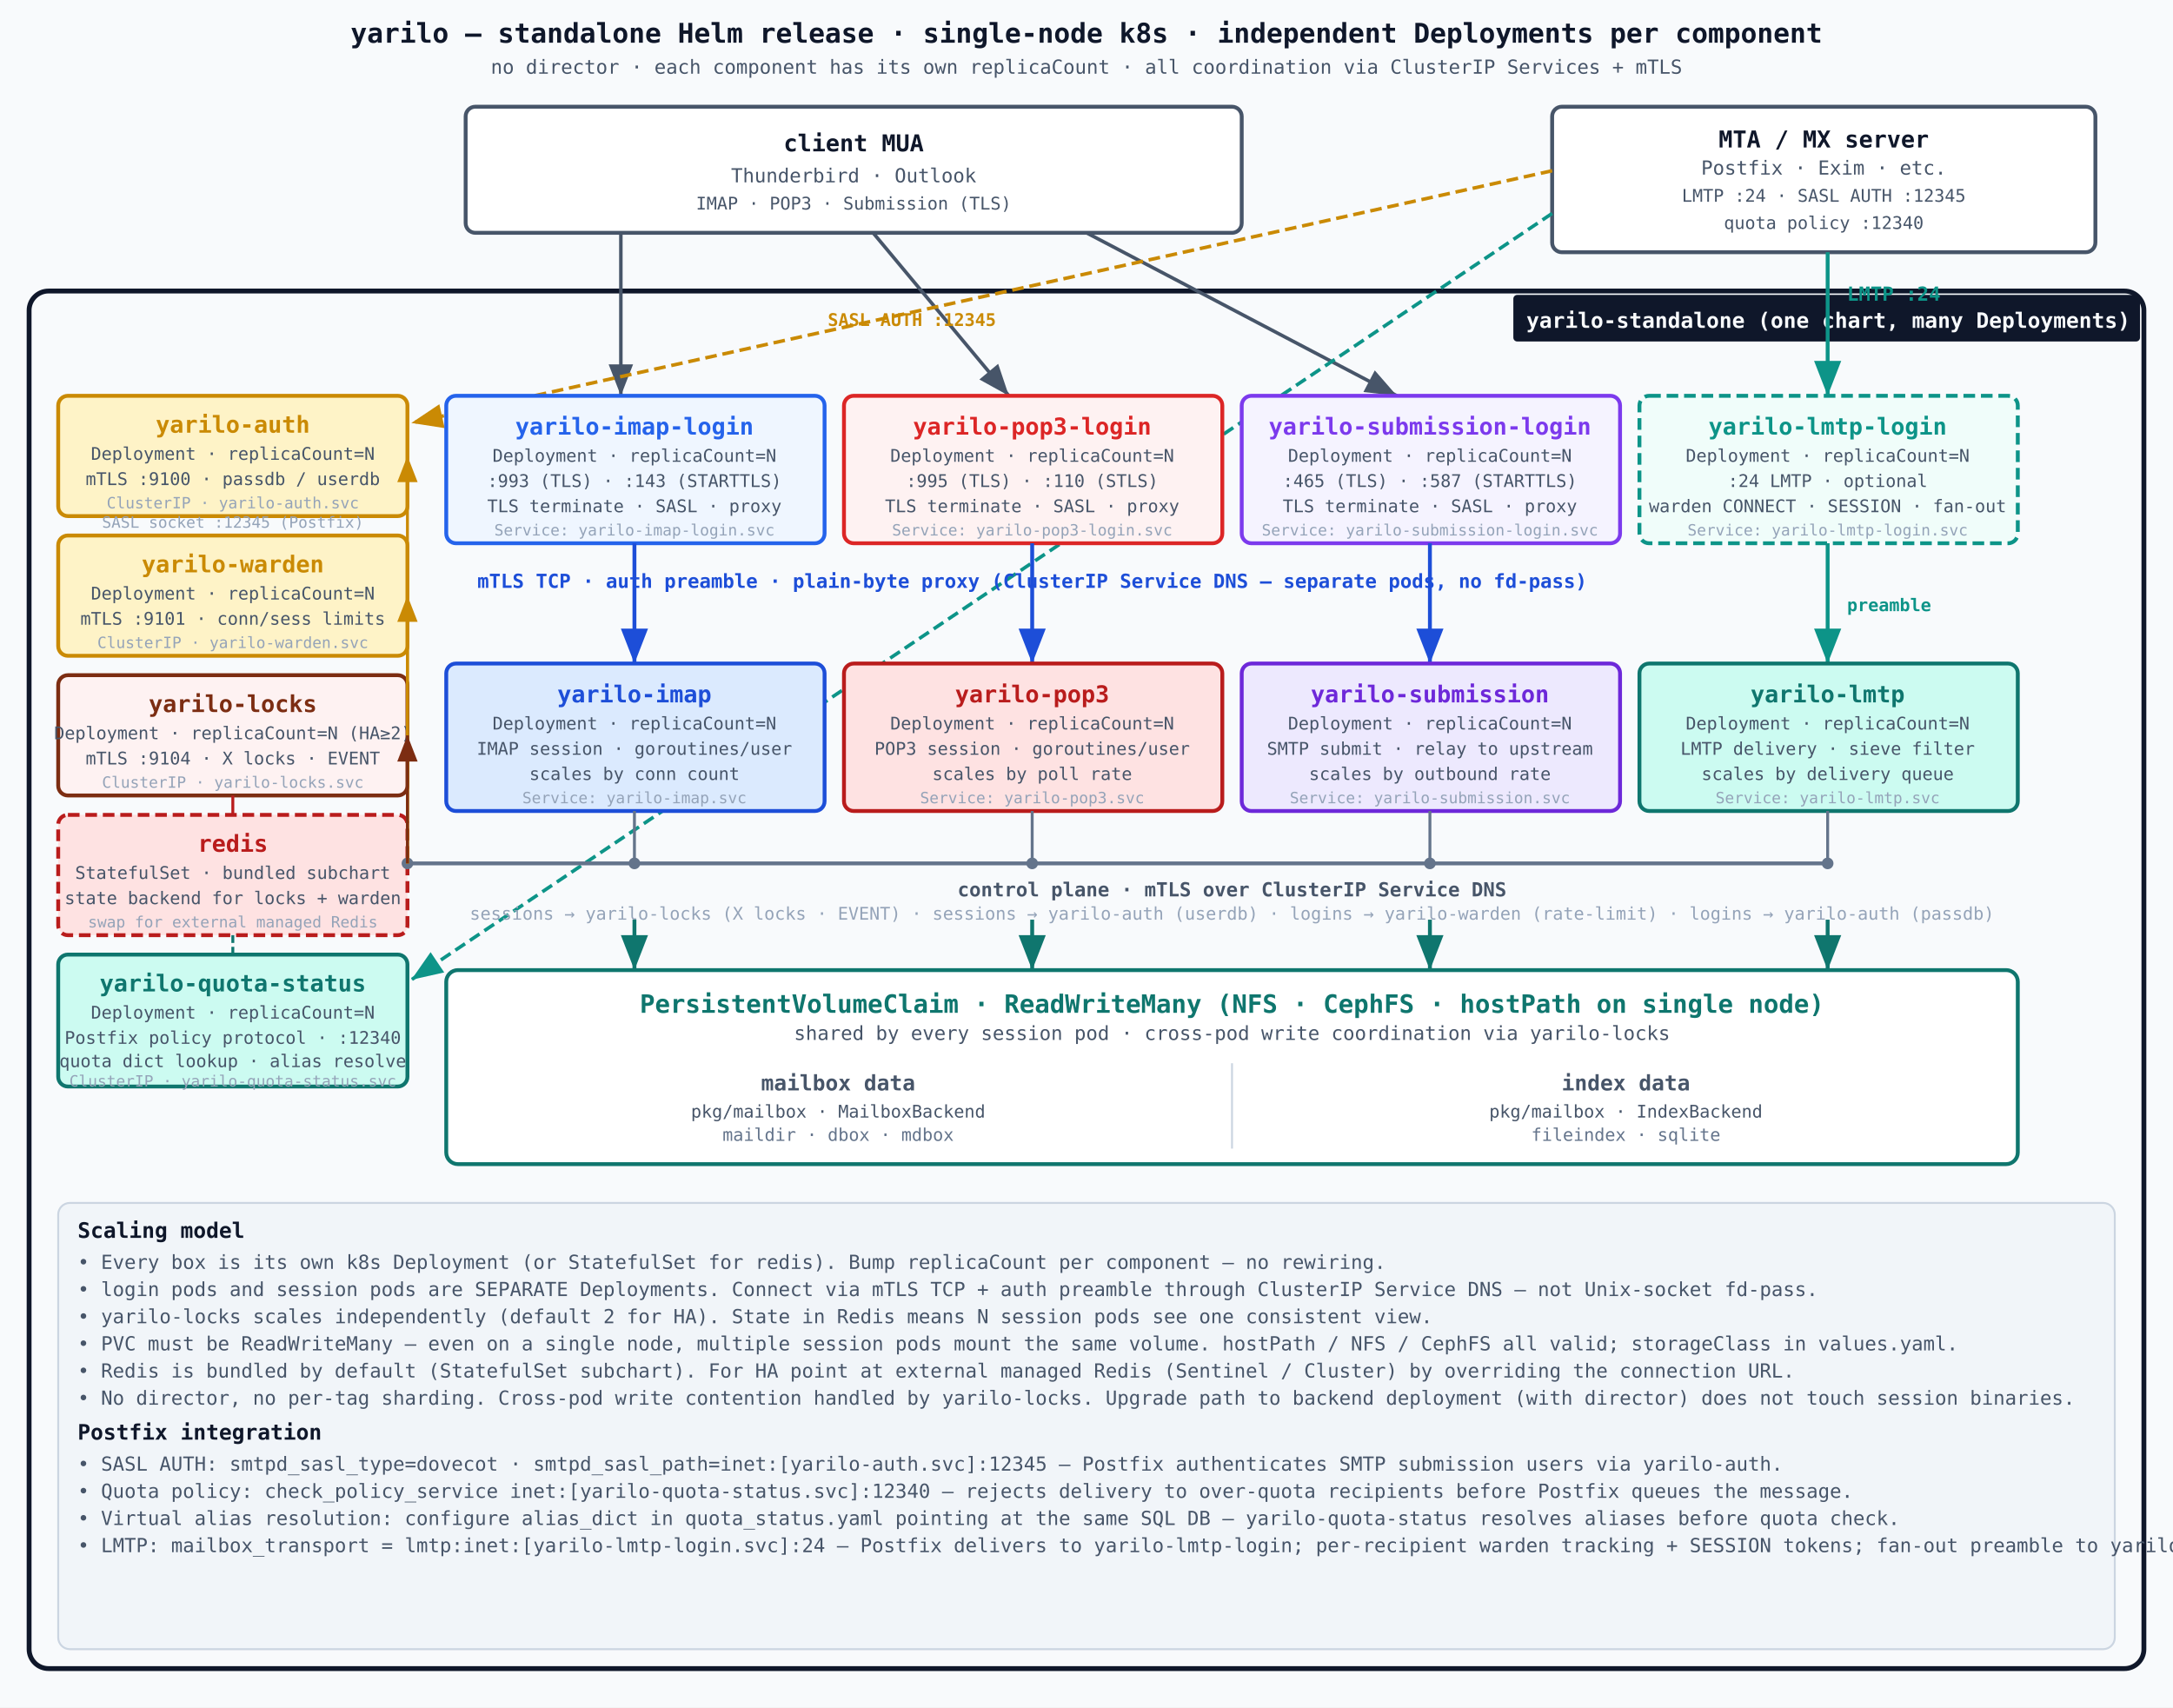
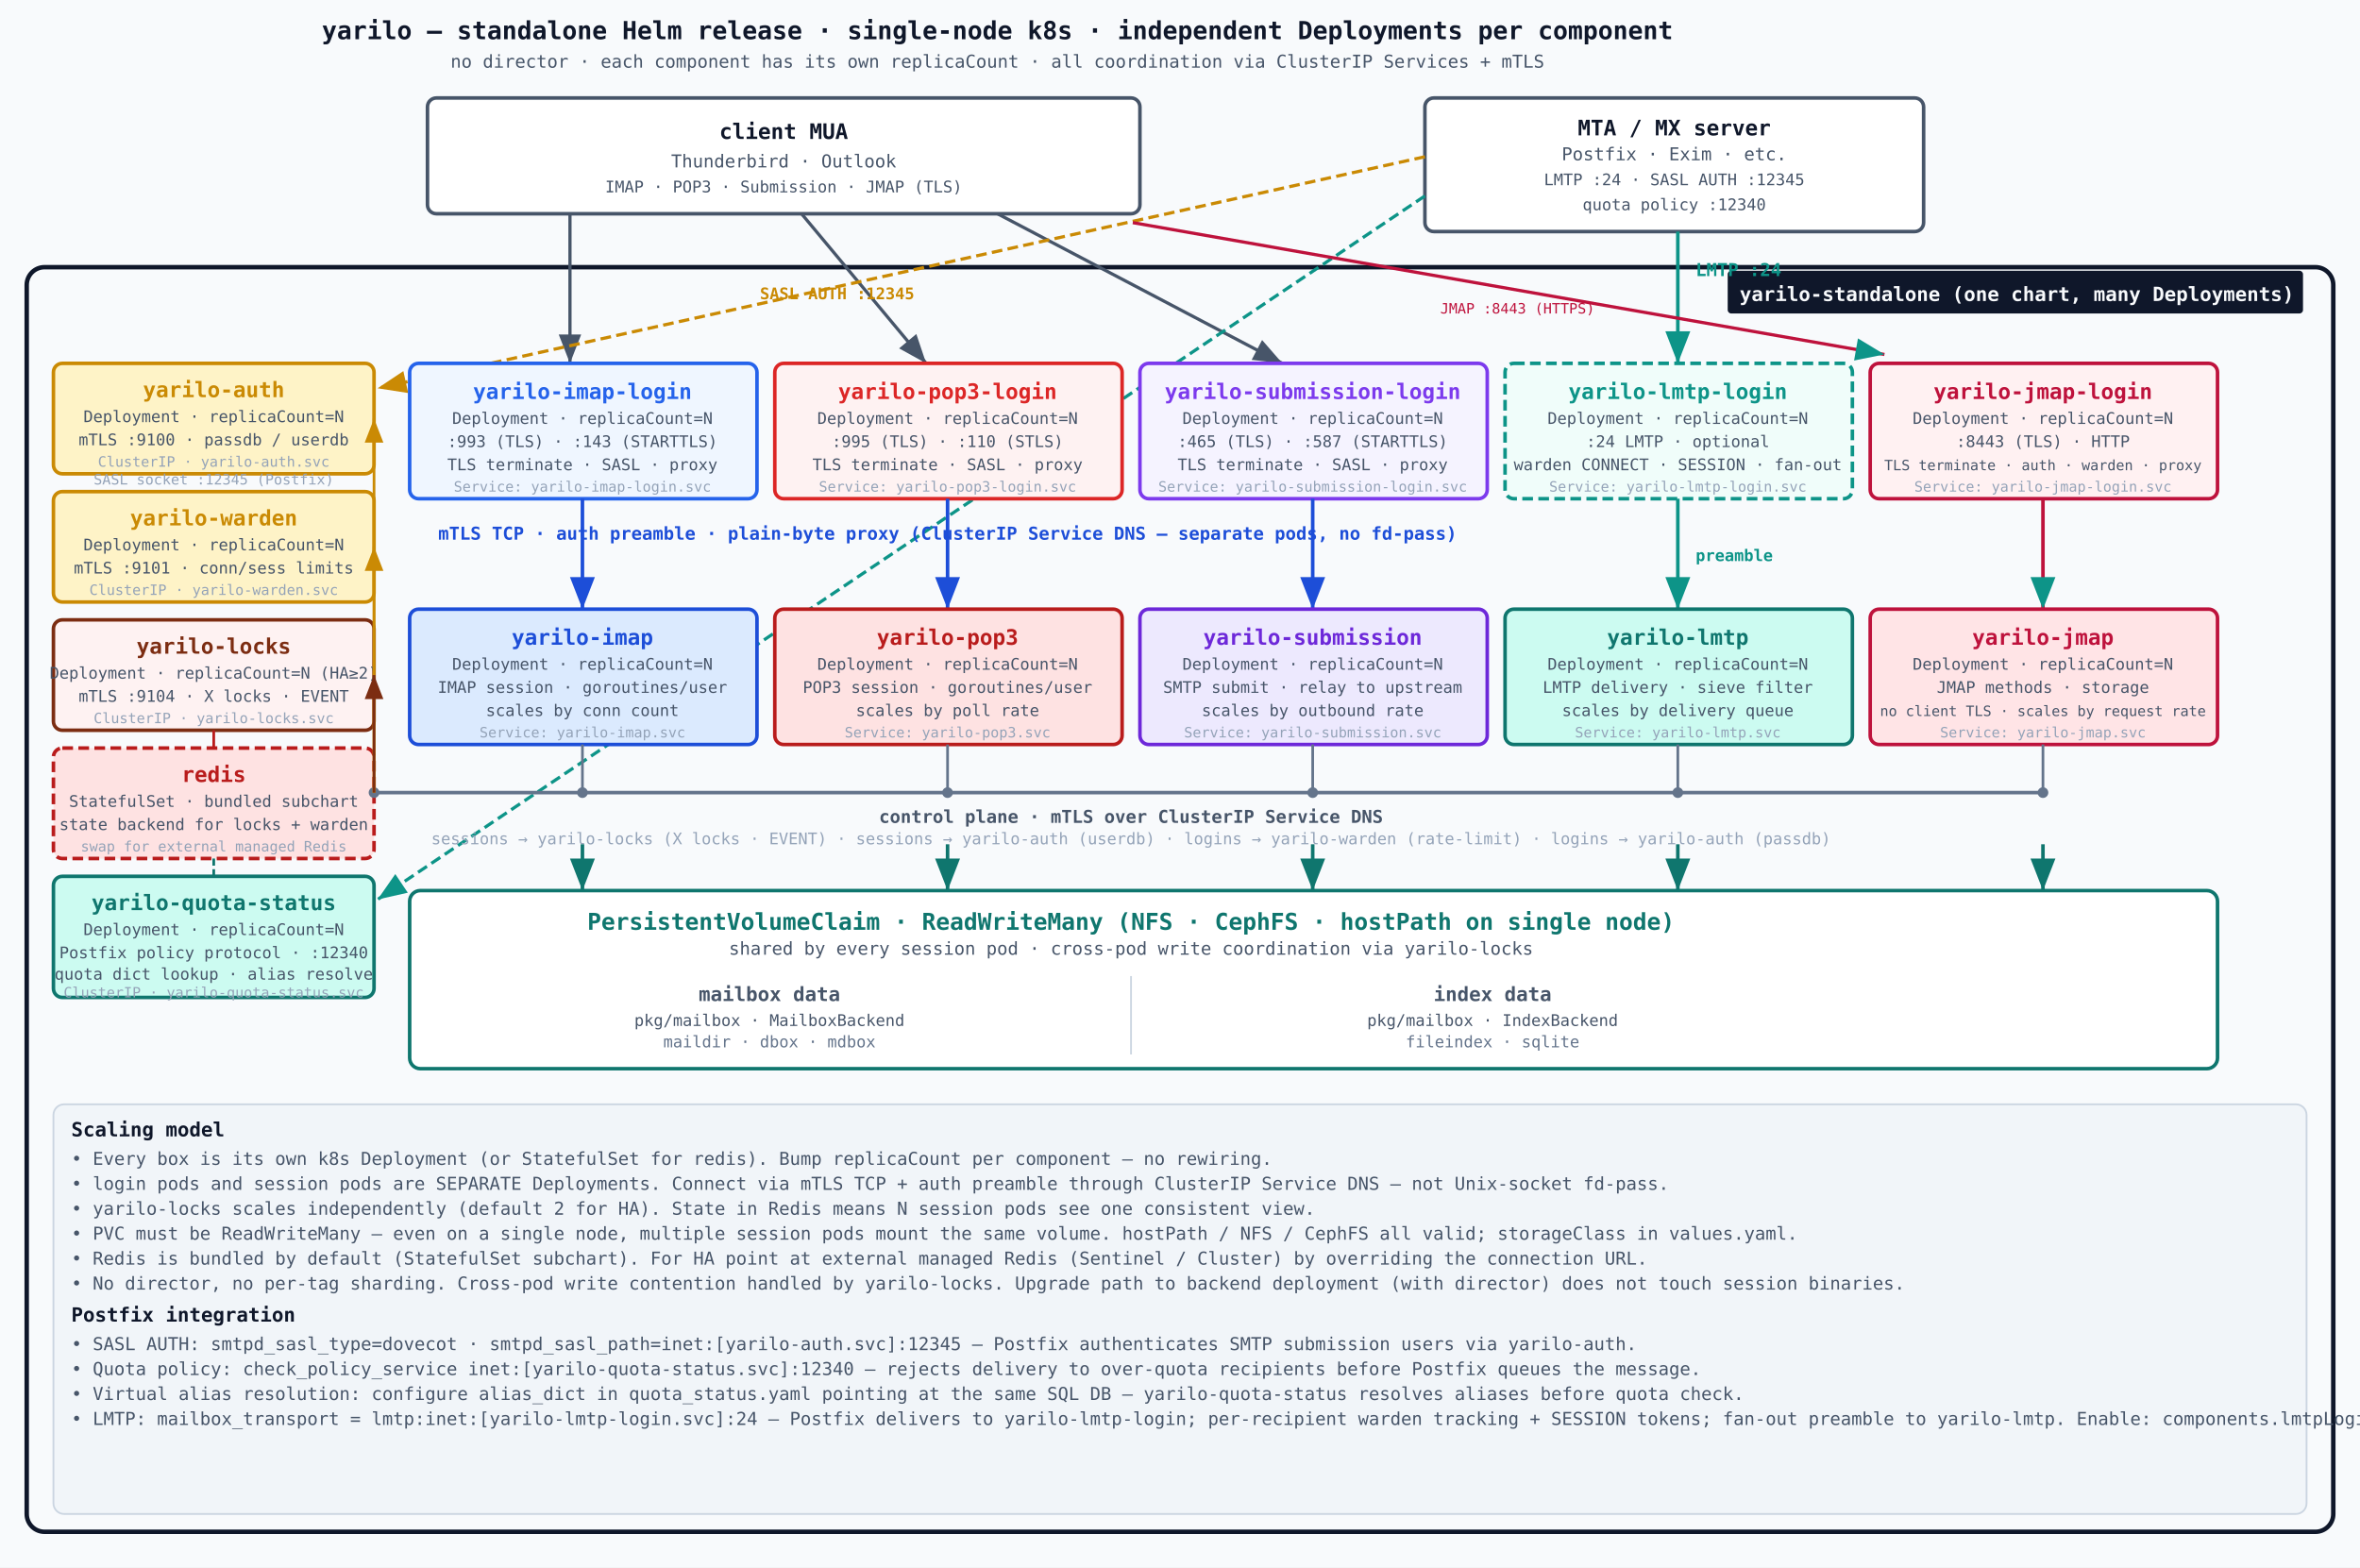
- <svg xmlns="http://www.w3.org/2000/svg" width="1120" height="880" font-family="monospace">
+ <svg xmlns="http://www.w3.org/2000/svg" width="1325" height="880" font-family="monospace">
  <defs>
    <marker id="aa" markerWidth="9" markerHeight="7" refX="9" refY="3.5" orient="auto">
      <polygon points="0 0,9 3.5,0 7" fill="#ca8a04" />
    </marker>
    <marker id="ax" markerWidth="9" markerHeight="7" refX="9" refY="3.5" orient="auto">
      <polygon points="0 0,9 3.5,0 7" fill="#475569" />
    </marker>
    <marker id="ap" markerWidth="9" markerHeight="7" refX="9" refY="3.5" orient="auto">
      <polygon points="0 0,9 3.5,0 7" fill="#0f766e" />
    </marker>
    <marker id="al" markerWidth="9" markerHeight="7" refX="9" refY="3.5" orient="auto">
      <polygon points="0 0,9 3.5,0 7" fill="#7c2d12" />
    </marker>
    <marker id="ad" markerWidth="9" markerHeight="7" refX="9" refY="3.5" orient="auto">
      <polygon points="0 0,9 3.5,0 7" fill="#1d4ed8" />
    </marker>
    <marker id="ar" markerWidth="9" markerHeight="7" refX="9" refY="3.5" orient="auto">
      <polygon points="0 0,9 3.5,0 7" fill="#b91c1c" />
    </marker>
    <marker id="aq" markerWidth="9" markerHeight="7" refX="9" refY="3.5" orient="auto">
      <polygon points="0 0,9 3.5,0 7" fill="#0d9488" />
    </marker>
  </defs>
-   <rect width="1120" height="880" fill="#f8fafc" />
+   <rect width="1325" height="880" fill="#f8fafc" />
  <text x="560" y="22" text-anchor="middle" fill="#0f172a" font-size="14" font-weight="bold">yarilo — standalone Helm release · single-node k8s · independent Deployments per component</text>
  <text x="560" y="38" text-anchor="middle" fill="#475569" font-size="10">no director · each component has its own replicaCount · all coordination via ClusterIP Services + mTLS</text>
  <rect x="240" y="55" width="400" height="65" rx="5" fill="#ffffff" stroke="#475569" stroke-width="2" />
  <text x="440" y="78" text-anchor="middle" fill="#0f172a" font-size="12" font-weight="bold">client MUA</text>
  <text x="440" y="94" text-anchor="middle" fill="#475569" font-size="10">Thunderbird · Outlook</text>
-   <text x="440" y="108" text-anchor="middle" fill="#475569" font-size="9">IMAP · POP3 · Submission (TLS)</text>
+   <text x="440" y="108" text-anchor="middle" fill="#475569" font-size="9">IMAP · POP3 · Submission · JMAP (TLS)</text>
  <rect x="800" y="55" width="280" height="75" rx="5" fill="#ffffff" stroke="#475569" stroke-width="2" />
  <text x="940" y="76" text-anchor="middle" fill="#0f172a" font-size="12" font-weight="bold">MTA / MX server</text>
  <text x="940" y="90" text-anchor="middle" fill="#475569" font-size="10">Postfix · Exim · etc.</text>
  <text x="940" y="104" text-anchor="middle" fill="#475569" font-size="9">LMTP :24 · SASL AUTH :12345</text>
  <text x="940" y="118" text-anchor="middle" fill="#475569" font-size="9">quota policy :12340</text>
-   <rect x="15" y="150" width="1090" height="710" rx="10" fill="none" stroke="#0f172a" stroke-width="2.5" />
-   <rect x="780" y="152" width="323" height="24" rx="2" fill="#0f172a" />
-   <text x="1098" y="169" text-anchor="end" fill="#f8fafc" font-size="11" font-weight="bold">Helm release: yarilo-standalone (one chart, many Deployments)</text>
+   <rect x="15" y="150" width="1295" height="710" rx="10" fill="none" stroke="#0f172a" stroke-width="2.5" />
+   <rect x="970" y="152" width="323" height="24" rx="2" fill="#0f172a" />
+   <text x="1288" y="169" text-anchor="end" fill="#f8fafc" font-size="11" font-weight="bold">Helm release: yarilo-standalone (one chart, many Deployments)</text>
  <line x1="320" y1="120" x2="320" y2="204" stroke="#475569" stroke-width="1.8" marker-end="url(#ax)" />
  <line x1="450" y1="120" x2="520" y2="204" stroke="#475569" stroke-width="1.8" marker-end="url(#ax)" />
  <line x1="560" y1="120" x2="720" y2="204" stroke="#475569" stroke-width="1.8" marker-end="url(#ax)" />
  <line x1="942" y1="130" x2="942" y2="204" stroke="#0d9488" stroke-width="2" marker-end="url(#aq)" />
  <text x="952" y="155" fill="#0d9488" font-size="10" font-weight="bold">LMTP :24</text>
  <line x1="800" y1="88" x2="212" y2="218" stroke="#ca8a04" stroke-width="1.8" stroke-dasharray="6,3" marker-end="url(#aa)" />
  <text x="470" y="168" text-anchor="middle" fill="#ca8a04" font-size="9" font-weight="bold">SASL AUTH :12345</text>
  <line x1="800" y1="110" x2="212" y2="505" stroke="#0d9488" stroke-width="1.8" stroke-dasharray="6,3" marker-end="url(#aq)" />
  <text x="480" y="380" text-anchor="middle" fill="#0d9488" font-size="9" font-weight="bold">policy :12340</text>
  <rect x="30" y="204" width="180" height="62" rx="5" fill="#fef3c7" stroke="#ca8a04" stroke-width="2" />
  <text x="120" y="223" text-anchor="middle" fill="#ca8a04" font-size="12" font-weight="bold">yarilo-auth</text>
  <text x="120" y="237" text-anchor="middle" fill="#475569" font-size="9">Deployment · replicaCount=N</text>
  <text x="120" y="250" text-anchor="middle" fill="#475569" font-size="9">mTLS :9100 · passdb / userdb</text>
  <text x="120" y="262" text-anchor="middle" fill="#94a3b8" font-size="8">ClusterIP · yarilo-auth.svc</text>
  <text x="120" y="272" text-anchor="middle" fill="#94a3b8" font-size="8">SASL socket :12345 (Postfix)</text>
  <rect x="30" y="276" width="180" height="62" rx="5" fill="#fef3c7" stroke="#ca8a04" stroke-width="2" />
  <text x="120" y="295" text-anchor="middle" fill="#ca8a04" font-size="12" font-weight="bold">yarilo-warden</text>
  <text x="120" y="309" text-anchor="middle" fill="#475569" font-size="9">Deployment · replicaCount=N</text>
  <text x="120" y="322" text-anchor="middle" fill="#475569" font-size="9">mTLS :9101 · conn/sess limits</text>
  <text x="120" y="334" text-anchor="middle" fill="#94a3b8" font-size="8">ClusterIP · yarilo-warden.svc</text>
  <rect x="30" y="348" width="180" height="62" rx="5" fill="#fef2f2" stroke="#7c2d12" stroke-width="2" />
  <text x="120" y="367" text-anchor="middle" fill="#7c2d12" font-size="12" font-weight="bold">yarilo-locks</text>
  <text x="120" y="381" text-anchor="middle" fill="#475569" font-size="9">Deployment · replicaCount=N (HA≥2)</text>
  <text x="120" y="394" text-anchor="middle" fill="#475569" font-size="9">mTLS :9104 · X locks · EVENT</text>
  <text x="120" y="406" text-anchor="middle" fill="#94a3b8" font-size="8">ClusterIP · yarilo-locks.svc</text>
  <rect x="30" y="420" width="180" height="62" rx="5" fill="#fee2e2" stroke="#b91c1c" stroke-width="2" stroke-dasharray="6,3" />
  <text x="120" y="439" text-anchor="middle" fill="#b91c1c" font-size="12" font-weight="bold">redis</text>
  <text x="120" y="453" text-anchor="middle" fill="#475569" font-size="9">StatefulSet · bundled subchart</text>
  <text x="120" y="466" text-anchor="middle" fill="#475569" font-size="9">state backend for locks + warden</text>
  <text x="120" y="478" text-anchor="middle" fill="#94a3b8" font-size="8">swap for external managed Redis</text>
  <line x1="120" y1="410" x2="120" y2="420" stroke="#b91c1c" stroke-width="1.5" />
  <rect x="30" y="492" width="180" height="68" rx="5" fill="#ccfbf1" stroke="#0f766e" stroke-width="2" />
  <text x="120" y="511" text-anchor="middle" fill="#0f766e" font-size="12" font-weight="bold">yarilo-quota-status</text>
  <text x="120" y="525" text-anchor="middle" fill="#475569" font-size="9">Deployment · replicaCount=N</text>
  <text x="120" y="538" text-anchor="middle" fill="#475569" font-size="9">Postfix policy protocol · :12340</text>
  <text x="120" y="550" text-anchor="middle" fill="#475569" font-size="9">quota dict lookup · alias resolve</text>
  <text x="120" y="560" text-anchor="middle" fill="#94a3b8" font-size="8">ClusterIP · yarilo-quota-status.svc</text>
  <line x1="120" y1="482" x2="120" y2="492" stroke="#0f766e" stroke-width="1.5" stroke-dasharray="4,2" />
  <rect x="230" y="204" width="195" height="76" rx="5" fill="#eff6ff" stroke="#2563eb" stroke-width="2" />
  <text x="327" y="224" text-anchor="middle" fill="#2563eb" font-size="12" font-weight="bold">yarilo-imap-login</text>
  <text x="327" y="238" text-anchor="middle" fill="#475569" font-size="9">Deployment · replicaCount=N</text>
  <text x="327" y="251" text-anchor="middle" fill="#475569" font-size="9">:993 (TLS) · :143 (STARTTLS)</text>
  <text x="327" y="264" text-anchor="middle" fill="#475569" font-size="9">TLS terminate · SASL · proxy</text>
  <text x="327" y="276" text-anchor="middle" fill="#94a3b8" font-size="8">Service: yarilo-imap-login.svc</text>
  <rect x="435" y="204" width="195" height="76" rx="5" fill="#fef2f2" stroke="#dc2626" stroke-width="2" />
  <text x="532" y="224" text-anchor="middle" fill="#dc2626" font-size="12" font-weight="bold">yarilo-pop3-login</text>
  <text x="532" y="238" text-anchor="middle" fill="#475569" font-size="9">Deployment · replicaCount=N</text>
  <text x="532" y="251" text-anchor="middle" fill="#475569" font-size="9">:995 (TLS) · :110 (STLS)</text>
  <text x="532" y="264" text-anchor="middle" fill="#475569" font-size="9">TLS terminate · SASL · proxy</text>
  <text x="532" y="276" text-anchor="middle" fill="#94a3b8" font-size="8">Service: yarilo-pop3-login.svc</text>
  <rect x="640" y="204" width="195" height="76" rx="5" fill="#f5f3ff" stroke="#7c3aed" stroke-width="2" />
  <text x="737" y="224" text-anchor="middle" fill="#7c3aed" font-size="12" font-weight="bold">yarilo-submission-login</text>
  <text x="737" y="238" text-anchor="middle" fill="#475569" font-size="9">Deployment · replicaCount=N</text>
  <text x="737" y="251" text-anchor="middle" fill="#475569" font-size="9">:465 (TLS) · :587 (STARTTLS)</text>
  <text x="737" y="264" text-anchor="middle" fill="#475569" font-size="9">TLS terminate · SASL · proxy</text>
  <text x="737" y="276" text-anchor="middle" fill="#94a3b8" font-size="8">Service: yarilo-submission-login.svc</text>
  <rect x="845" y="204" width="195" height="76" rx="5" fill="#f0fdfa" stroke="#0d9488" stroke-width="2" stroke-dasharray="6,3" />
  <text x="942" y="224" text-anchor="middle" fill="#0d9488" font-size="12" font-weight="bold">yarilo-lmtp-login</text>
  <text x="942" y="238" text-anchor="middle" fill="#475569" font-size="9">Deployment · replicaCount=N</text>
  <text x="942" y="251" text-anchor="middle" fill="#475569" font-size="9">:24 LMTP · optional</text>
  <text x="942" y="264" text-anchor="middle" fill="#475569" font-size="9">warden CONNECT · SESSION · fan-out</text>
  <text x="942" y="276" text-anchor="middle" fill="#94a3b8" font-size="8">Service: yarilo-lmtp-login.svc</text>
  <line x1="327" y1="280" x2="327" y2="342" stroke="#1d4ed8" stroke-width="2" marker-end="url(#ad)" />
  <line x1="532" y1="280" x2="532" y2="342" stroke="#1d4ed8" stroke-width="2" marker-end="url(#ad)" />
  <line x1="737" y1="280" x2="737" y2="342" stroke="#1d4ed8" stroke-width="2" marker-end="url(#ad)" />
  <line x1="942" y1="280" x2="942" y2="342" stroke="#0d9488" stroke-width="2" marker-end="url(#aq)" />
  <text x="952" y="315" fill="#0d9488" font-size="9" font-weight="bold">preamble</text>
  <text x="532" y="303" text-anchor="middle" fill="#1d4ed8" font-size="10" font-weight="bold">mTLS TCP · auth preamble · plain-byte proxy (ClusterIP Service DNS — separate pods, no fd-pass)</text>
  <rect x="230" y="342" width="195" height="76" rx="5" fill="#dbeafe" stroke="#1d4ed8" stroke-width="2" />
  <text x="327" y="362" text-anchor="middle" fill="#1d4ed8" font-size="12" font-weight="bold">yarilo-imap</text>
  <text x="327" y="376" text-anchor="middle" fill="#475569" font-size="9">Deployment · replicaCount=N</text>
  <text x="327" y="389" text-anchor="middle" fill="#475569" font-size="9">IMAP session · goroutines/user</text>
  <text x="327" y="402" text-anchor="middle" fill="#475569" font-size="9">scales by conn count</text>
  <text x="327" y="414" text-anchor="middle" fill="#94a3b8" font-size="8">Service: yarilo-imap.svc</text>
  <rect x="435" y="342" width="195" height="76" rx="5" fill="#fee2e2" stroke="#b91c1c" stroke-width="2" />
  <text x="532" y="362" text-anchor="middle" fill="#b91c1c" font-size="12" font-weight="bold">yarilo-pop3</text>
  <text x="532" y="376" text-anchor="middle" fill="#475569" font-size="9">Deployment · replicaCount=N</text>
  <text x="532" y="389" text-anchor="middle" fill="#475569" font-size="9">POP3 session · goroutines/user</text>
  <text x="532" y="402" text-anchor="middle" fill="#475569" font-size="9">scales by poll rate</text>
  <text x="532" y="414" text-anchor="middle" fill="#94a3b8" font-size="8">Service: yarilo-pop3.svc</text>
  <rect x="640" y="342" width="195" height="76" rx="5" fill="#ede9fe" stroke="#6d28d9" stroke-width="2" />
  <text x="737" y="362" text-anchor="middle" fill="#6d28d9" font-size="12" font-weight="bold">yarilo-submission</text>
  <text x="737" y="376" text-anchor="middle" fill="#475569" font-size="9">Deployment · replicaCount=N</text>
  <text x="737" y="389" text-anchor="middle" fill="#475569" font-size="9">SMTP submit · relay to upstream</text>
  <text x="737" y="402" text-anchor="middle" fill="#475569" font-size="9">scales by outbound rate</text>
  <text x="737" y="414" text-anchor="middle" fill="#94a3b8" font-size="8">Service: yarilo-submission.svc</text>
  <rect x="845" y="342" width="195" height="76" rx="5" fill="#ccfbf1" stroke="#0f766e" stroke-width="2" />
  <text x="942" y="362" text-anchor="middle" fill="#0f766e" font-size="12" font-weight="bold">yarilo-lmtp</text>
  <text x="942" y="376" text-anchor="middle" fill="#475569" font-size="9">Deployment · replicaCount=N</text>
  <text x="942" y="389" text-anchor="middle" fill="#475569" font-size="9">LMTP delivery · sieve filter</text>
  <text x="942" y="402" text-anchor="middle" fill="#475569" font-size="9">scales by delivery queue</text>
  <text x="942" y="414" text-anchor="middle" fill="#94a3b8" font-size="8">Service: yarilo-lmtp.svc</text>
  <line x1="327" y1="418" x2="327" y2="445" stroke="#64748b" stroke-width="1.5" />
  <line x1="532" y1="418" x2="532" y2="445" stroke="#64748b" stroke-width="1.5" />
  <line x1="737" y1="418" x2="737" y2="445" stroke="#64748b" stroke-width="1.5" />
  <line x1="942" y1="418" x2="942" y2="445" stroke="#64748b" stroke-width="1.5" />
-   <line x1="210" y1="445" x2="942" y2="445" stroke="#64748b" stroke-width="2" />
+   <line x1="210" y1="445" x2="1147" y2="445" stroke="#64748b" stroke-width="2" />
  <circle cx="327" cy="445" r="3" fill="#64748b" />
  <circle cx="532" cy="445" r="3" fill="#64748b" />
  <circle cx="737" cy="445" r="3" fill="#64748b" />
  <circle cx="942" cy="445" r="3" fill="#64748b" />
+   <circle cx="1147" cy="445" r="3" fill="#64748b" />
  <circle cx="210" cy="445" r="3" fill="#64748b" />
  <text x="635" y="462" text-anchor="middle" fill="#475569" font-size="10" font-weight="bold">control plane · mTLS over ClusterIP Service DNS</text>
  <text x="635" y="474" text-anchor="middle" fill="#94a3b8" font-size="9">sessions → yarilo-locks (X locks · EVENT) · sessions → yarilo-auth (userdb) · logins → yarilo-warden (rate-limit) · logins → yarilo-auth (passdb)</text>
  <line x1="210" y1="445" x2="210" y2="235" stroke="#ca8a04" stroke-width="1.5" marker-end="url(#aa)" />
  <line x1="210" y1="445" x2="210" y2="307" stroke="#ca8a04" stroke-width="1.5" marker-end="url(#aa)" />
  <line x1="210" y1="445" x2="210" y2="379" stroke="#7c2d12" stroke-width="1.5" marker-end="url(#al)" />
  <line x1="327" y1="474" x2="327" y2="500" stroke="#0f766e" stroke-width="2" marker-end="url(#ap)" />
  <line x1="532" y1="474" x2="532" y2="500" stroke="#0f766e" stroke-width="2" marker-end="url(#ap)" />
  <line x1="737" y1="474" x2="737" y2="500" stroke="#0f766e" stroke-width="2" marker-end="url(#ap)" />
  <line x1="942" y1="474" x2="942" y2="500" stroke="#0f766e" stroke-width="2" marker-end="url(#ap)" />
-   <rect x="230" y="500" width="810" height="100" rx="6" fill="#ffffff" stroke="#0f766e" stroke-width="2" />
+   <path d="M 636 125 L 1058 199" fill="none" stroke="#be123c" stroke-width="1.8" marker-end="url(#aq)" />
+   <text x="852" y="176" text-anchor="middle" fill="#be123c" font-size="8">JMAP :8443 (HTTPS)</text>
+   <rect x="1050" y="204" width="195" height="76" rx="5" fill="#fff1f2" stroke="#be123c" stroke-width="2" />
+   <text x="1147" y="224" text-anchor="middle" fill="#be123c" font-size="12" font-weight="bold">yarilo-jmap-login</text>
+   <text x="1147" y="238" text-anchor="middle" fill="#475569" font-size="9">Deployment · replicaCount=N</text>
+   <text x="1147" y="251" text-anchor="middle" fill="#475569" font-size="9">:8443 (TLS) · HTTP</text>
+   <text x="1147" y="264" text-anchor="middle" fill="#475569" font-size="8">TLS terminate · auth · warden · proxy</text>
+   <text x="1147" y="276" text-anchor="middle" fill="#94a3b8" font-size="8">Service: yarilo-jmap-login.svc</text>
+   <line x1="1147" y1="280" x2="1147" y2="342" stroke="#be123c" stroke-width="2" marker-end="url(#aq)" />
+   <rect x="1050" y="342" width="195" height="76" rx="5" fill="#ffe4e6" stroke="#be123c" stroke-width="2" />
+   <text x="1147" y="362" text-anchor="middle" fill="#be123c" font-size="12" font-weight="bold">yarilo-jmap</text>
+   <text x="1147" y="376" text-anchor="middle" fill="#475569" font-size="9">Deployment · replicaCount=N</text>
+   <text x="1147" y="389" text-anchor="middle" fill="#475569" font-size="9">JMAP methods · storage</text>
+   <text x="1147" y="402" text-anchor="middle" fill="#475569" font-size="8">no client TLS · scales by request rate</text>
+   <text x="1147" y="414" text-anchor="middle" fill="#94a3b8" font-size="8">Service: yarilo-jmap.svc</text>
+   <line x1="1147" y1="418" x2="1147" y2="445" stroke="#64748b" stroke-width="1.5" />
+   <line x1="1147" y1="474" x2="1147" y2="500" stroke="#0f766e" stroke-width="2" marker-end="url(#ap)" />
+   <rect x="230" y="500" width="1015" height="100" rx="6" fill="#ffffff" stroke="#0f766e" stroke-width="2" />
  <text x="635" y="522" text-anchor="middle" fill="#0f766e" font-size="13" font-weight="bold">PersistentVolumeClaim · ReadWriteMany (NFS · CephFS · hostPath on single node)</text>
  <text x="635" y="536" text-anchor="middle" fill="#475569" font-size="10">shared by every session pod · cross-pod write coordination via yarilo-locks</text>
  <line x1="635" y1="548" x2="635" y2="592" stroke="#cbd5e1" stroke-width="1" />
  <text x="432" y="562" text-anchor="middle" fill="#475569" font-size="11" font-weight="bold">mailbox data</text>
  <text x="432" y="576" text-anchor="middle" fill="#475569" font-size="9">pkg/mailbox · MailboxBackend</text>
  <text x="432" y="588" text-anchor="middle" fill="#64748b" font-size="9">maildir · dbox · mdbox</text>
  <text x="838" y="562" text-anchor="middle" fill="#475569" font-size="11" font-weight="bold">index data</text>
  <text x="838" y="576" text-anchor="middle" fill="#475569" font-size="9">pkg/mailbox · IndexBackend</text>
  <text x="838" y="588" text-anchor="middle" fill="#64748b" font-size="9">fileindex · sqlite</text>
-   <rect x="30" y="620" width="1060" height="230" rx="6" fill="#f1f5f9" stroke="#cbd5e1" stroke-width="1" />
+   <rect x="30" y="620" width="1265" height="230" rx="6" fill="#f1f5f9" stroke="#cbd5e1" stroke-width="1" />
  <text x="40" y="638" fill="#0f172a" font-size="11" font-weight="bold">Scaling model</text>
  <text x="40" y="654" fill="#475569" font-size="10">• Every box is its own k8s Deployment (or StatefulSet for redis). Bump replicaCount per component — no rewiring.</text>
  <text x="40" y="668" fill="#475569" font-size="10">• login pods and session pods are SEPARATE Deployments. Connect via mTLS TCP + auth preamble through ClusterIP Service DNS — not Unix-socket fd-pass.</text>
  <text x="40" y="682" fill="#475569" font-size="10">• yarilo-locks scales independently (default 2 for HA). State in Redis means N session pods see one consistent view.</text>
  <text x="40" y="696" fill="#475569" font-size="10">• PVC must be ReadWriteMany — even on a single node, multiple session pods mount the same volume. hostPath / NFS / CephFS all valid; storageClass in values.yaml.</text>
  <text x="40" y="710" fill="#475569" font-size="10">• Redis is bundled by default (StatefulSet subchart). For HA point at external managed Redis (Sentinel / Cluster) by overriding the connection URL.</text>
  <text x="40" y="724" fill="#475569" font-size="10">• No director, no per-tag sharding. Cross-pod write contention handled by yarilo-locks. Upgrade path to backend deployment (with director) does not touch session binaries.</text>
  <text x="40" y="742" fill="#0f172a" font-size="11" font-weight="bold">Postfix integration</text>
  <text x="40" y="758" fill="#475569" font-size="10">• SASL AUTH: smtpd_sasl_type=dovecot · smtpd_sasl_path=inet:[yarilo-auth.svc]:12345 — Postfix authenticates SMTP submission users via yarilo-auth.</text>
  <text x="40" y="772" fill="#475569" font-size="10">• Quota policy: check_policy_service inet:[yarilo-quota-status.svc]:12340 — rejects delivery to over-quota recipients before Postfix queues the message.</text>
  <text x="40" y="786" fill="#475569" font-size="10">• Virtual alias resolution: configure alias_dict in quota_status.yaml pointing at the same SQL DB — yarilo-quota-status resolves aliases before quota check.</text>
  <text x="40" y="800" fill="#475569" font-size="10">• LMTP: mailbox_transport = lmtp:inet:[yarilo-lmtp-login.svc]:24 — Postfix delivers to yarilo-lmtp-login; per-recipient warden tracking + SESSION tokens; fan-out preamble to yarilo-lmtp. Enable: components.lmtpLogin.enabled: true in values.yaml.</text>
</svg>
